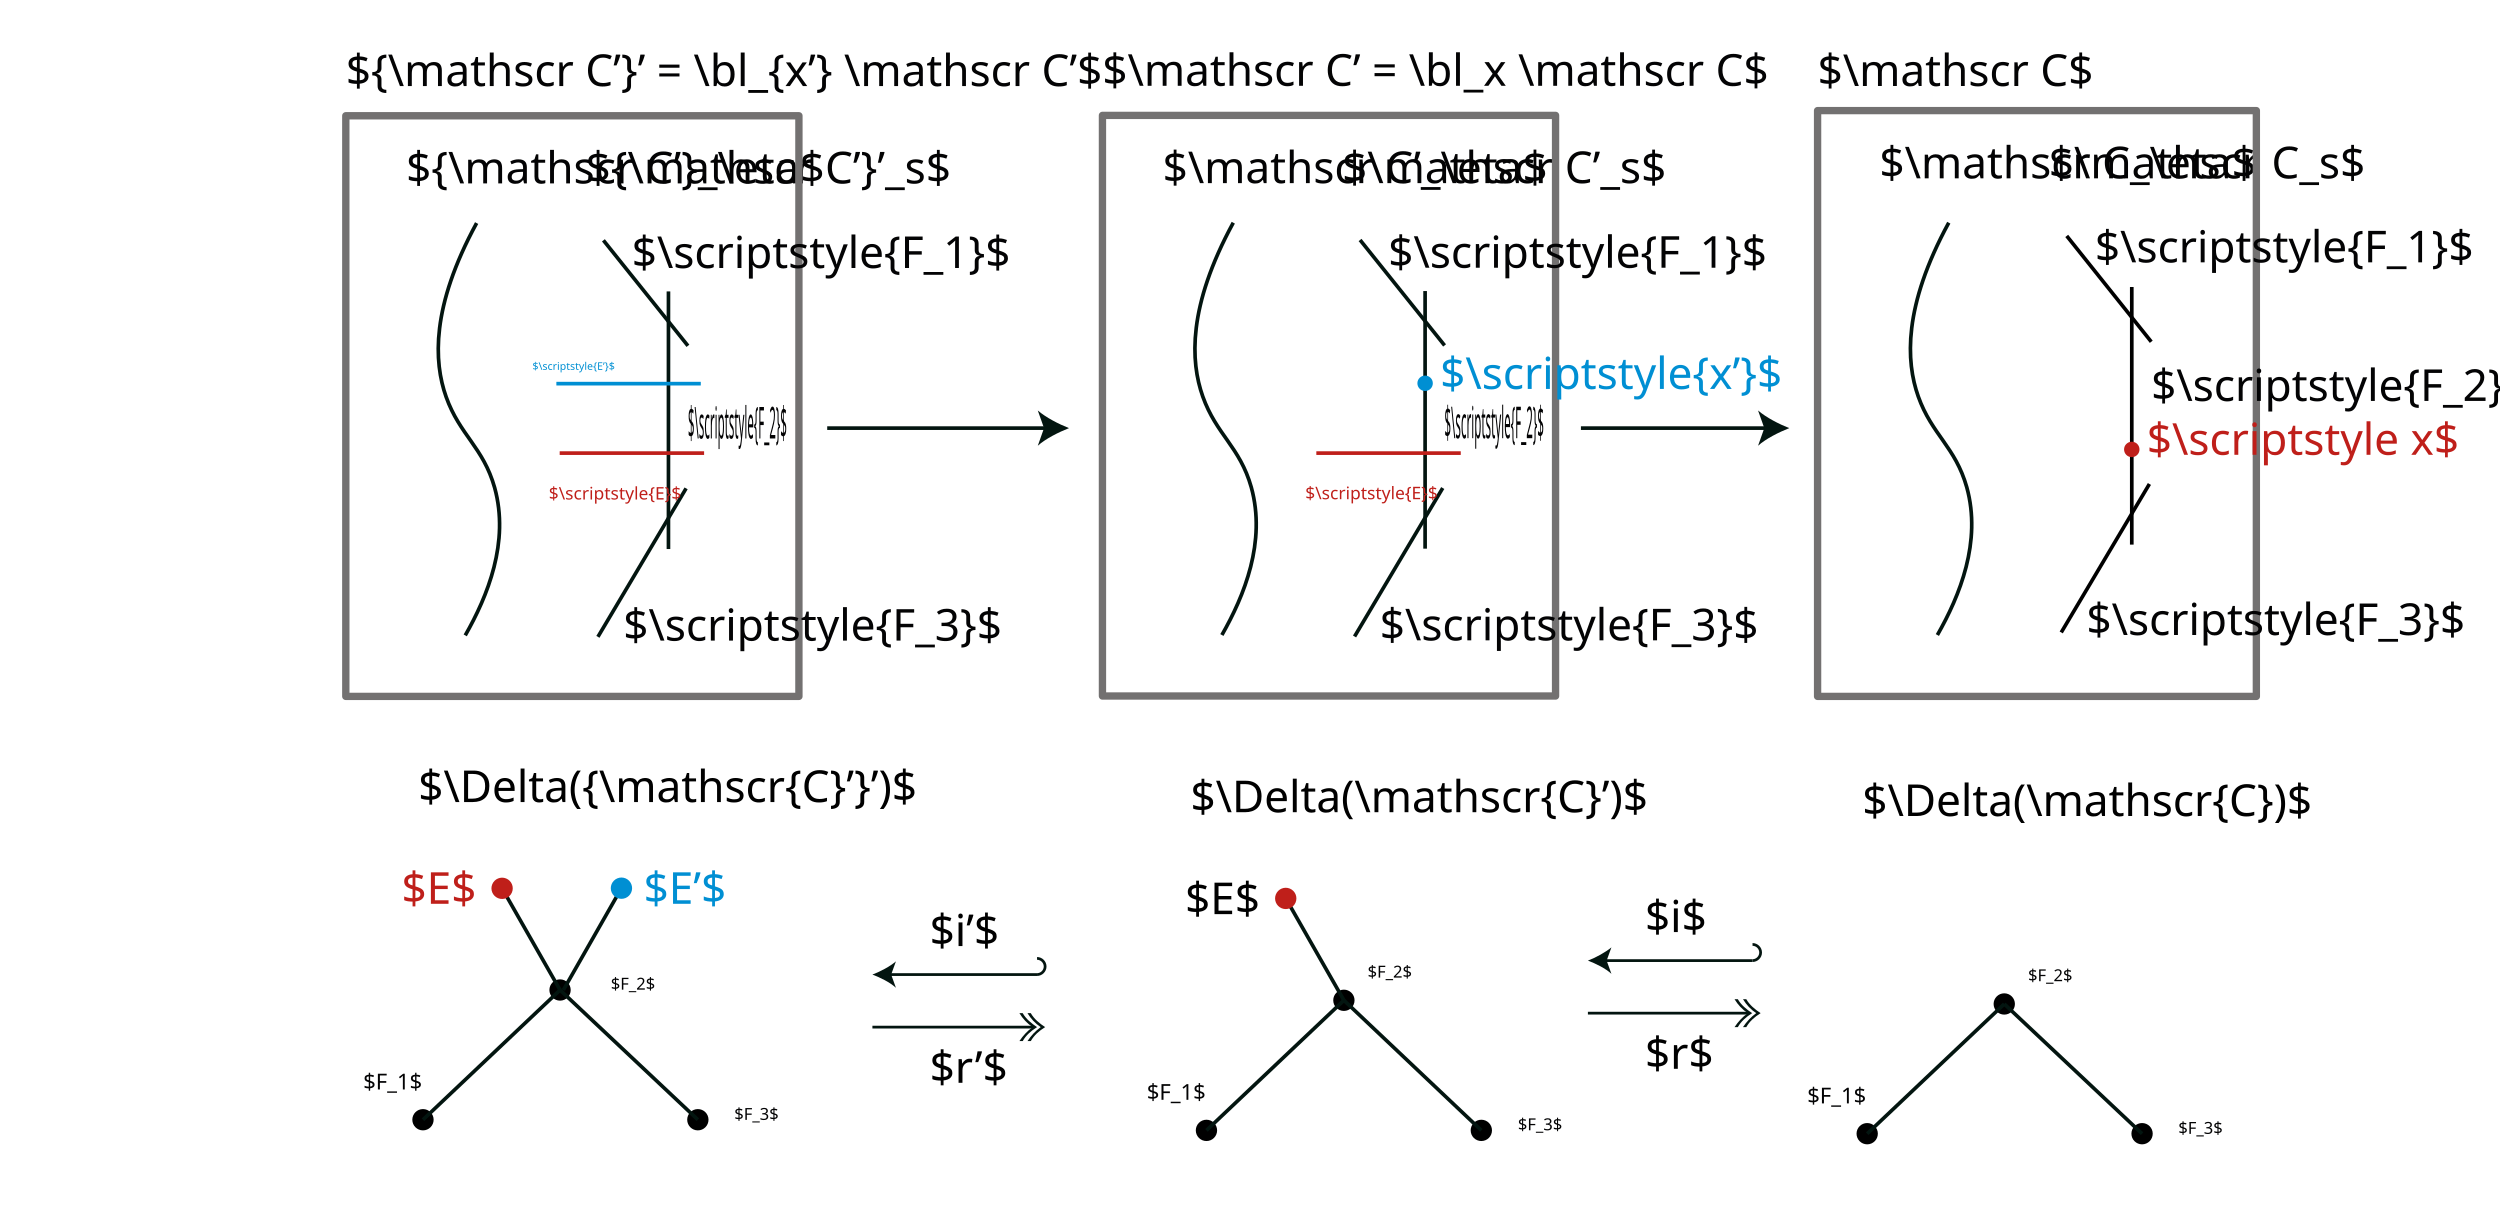
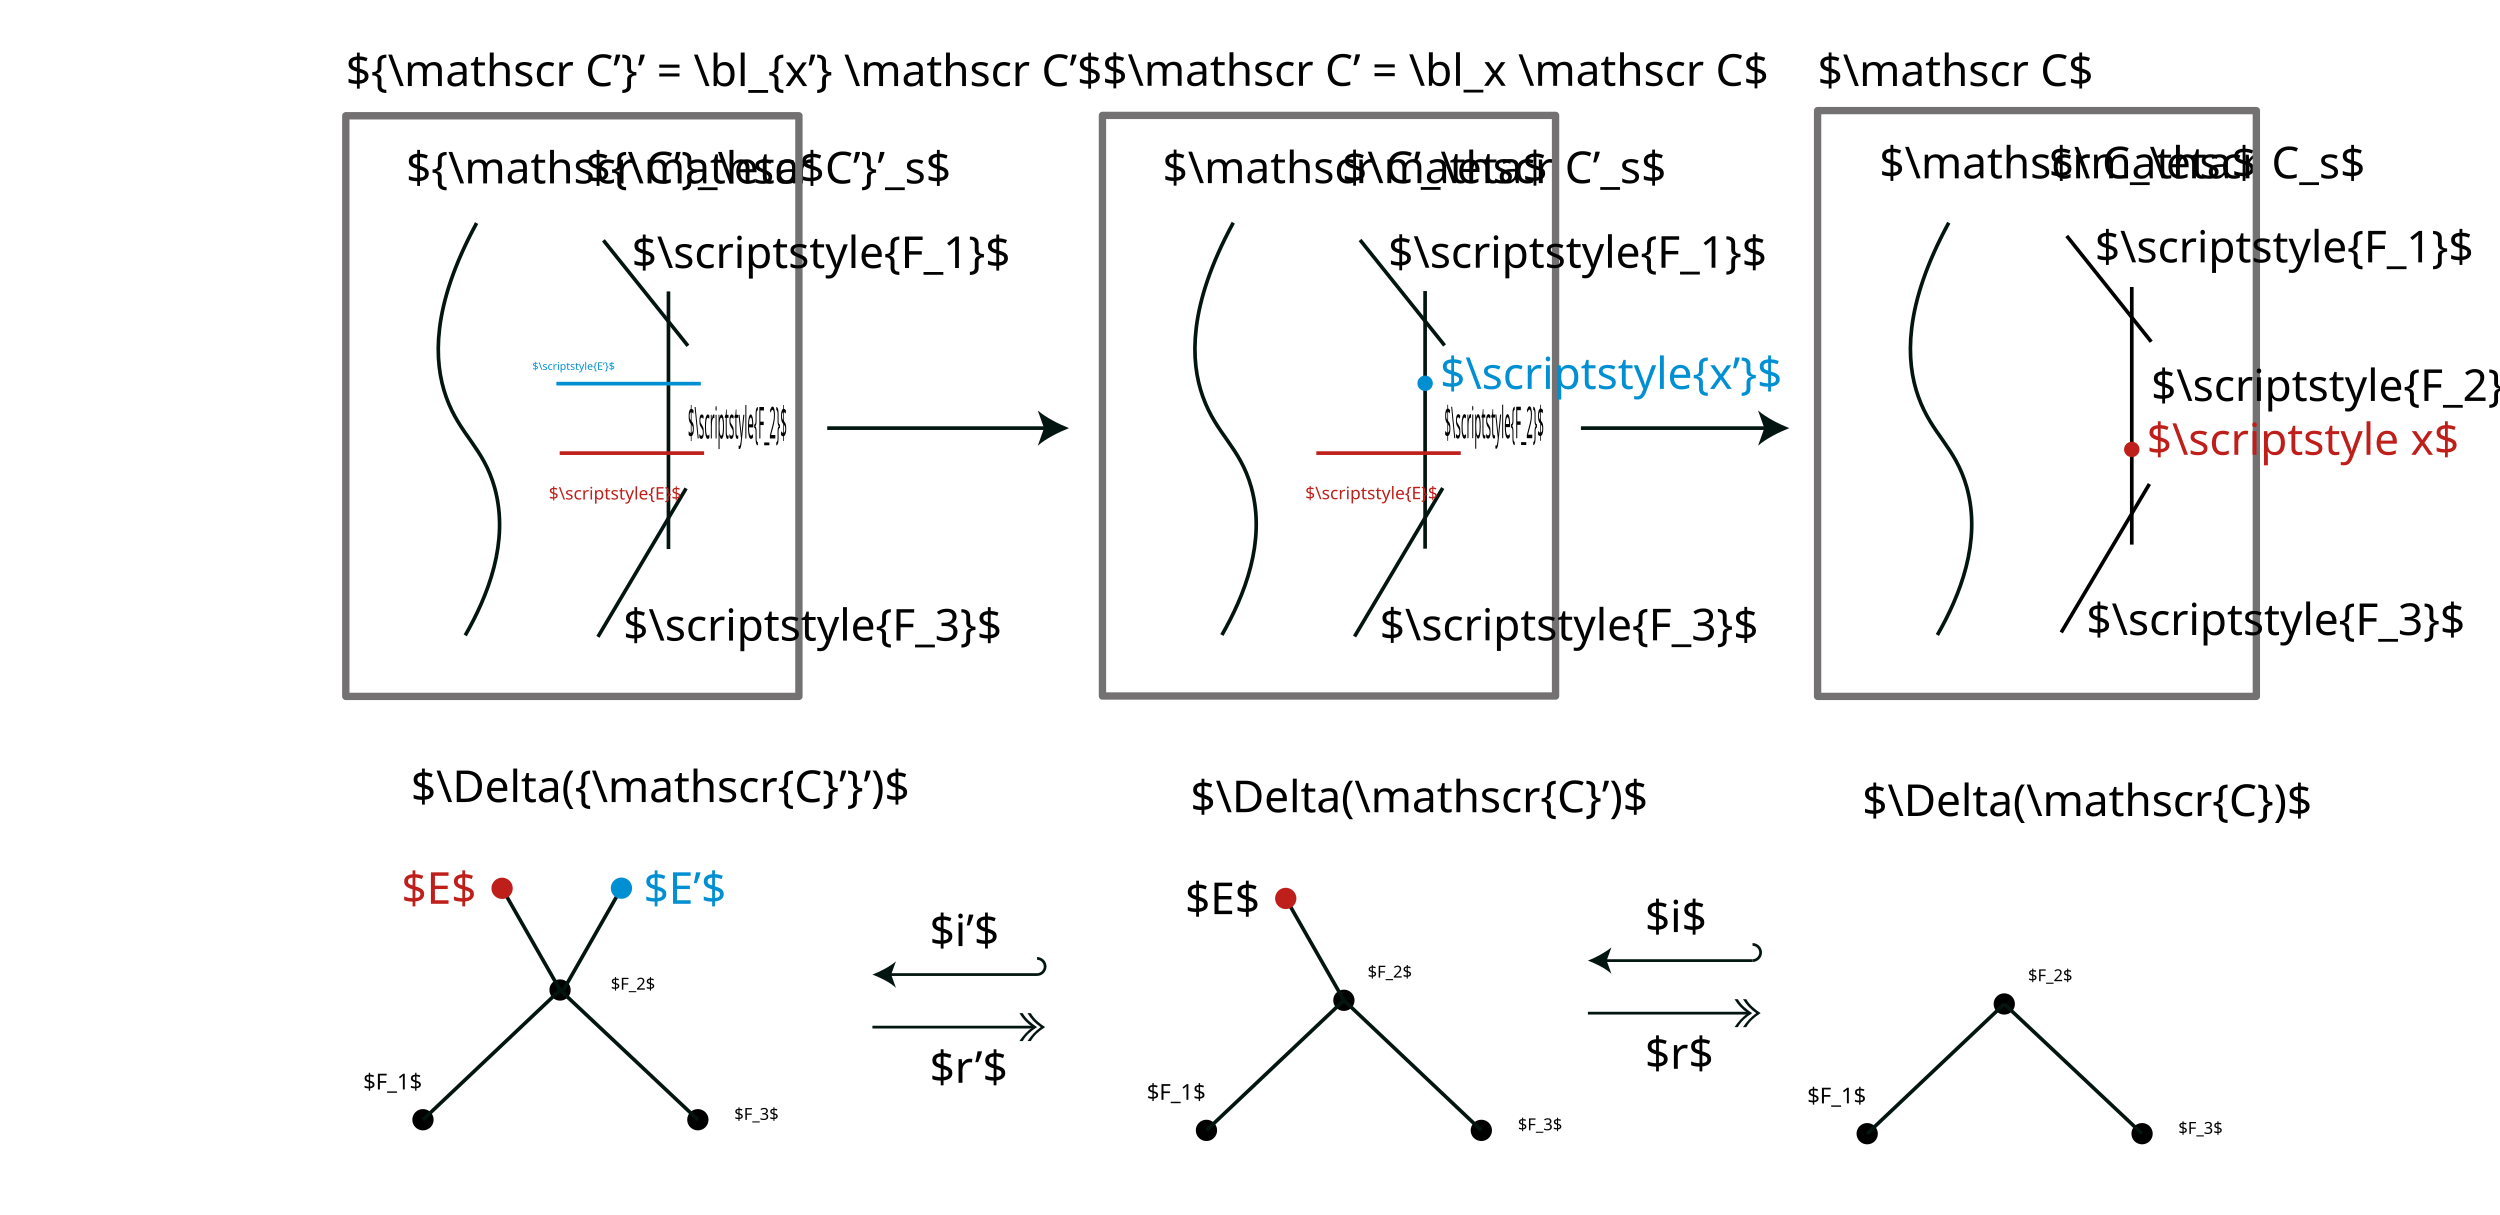
<svg xmlns="http://www.w3.org/2000/svg" version="1.1" id="svg8" x="0px" y="0px" viewBox="0 0 680.3 330.5" style="enable-background:new 0 0 680.3 330.5;" xml:space="preserve">
  <style type="text/css">
	.st0{fill:#030304;}
	.st1{font-family:'ArialMT';}
	.st2{font-size:12px;}
	.st3{fill:none;stroke:#737171;stroke-width:2;stroke-linecap:round;stroke-linejoin:round;stroke-miterlimit:10;}
	.st4{fill:none;stroke:#031510;stroke-miterlimit:10;}
	.st5{fill:none;stroke:#000000;stroke-miterlimit:10;}
	.st6{fill:#BF1F1A;}
	.st7{fill:none;stroke:#BF1F1A;stroke-miterlimit:10;}
	.st8{font-size:4.739px;}
	.st9{fill:#008FD3;}
	.st10{fill:none;stroke:#008FD3;stroke-miterlimit:10;}
	.st11{font-size:2.881px;}
	.st12{font-size:4.513px;}
	.st13{font-size:4.513px;}
	.st14{font-size:5.985px;}
	.st15{fill:none;stroke:#031510;stroke-width:0.75;stroke-miterlimit:10;}
	.st16{fill:#031510;}
</style>
  <g id="layer1" transform="translate(0,-177)">
</g>
  <text transform="matrix(1 0 0 1 299.9553 23.3448)" class="st0 st1 st2">$\mathscr C’ = \bl_x \mathscr C$</text>
  <text transform="matrix(1 0 0 1 316.3562 49.8254)" class="st0 st1 st2">$\mathscr C’_\eta$</text>
  <text transform="matrix(1 0 0 1 365.1938 49.8255)" class="st0 st1 st2">$\mathscr C’_s$</text>
  <rect x="300" y="31.4" class="st3" width="123.3" height="158" />
  <path class="st4" d="M335.6,60.6c-12.4,22.8-11.7,37.7-8.3,47.3c3.7,10.4,10.1,13.7,13.2,24.7c4.1,14.8-1.9,29.5-8,40.2" />
  <line class="st4" x1="392.6" y1="132.8" x2="368.6" y2="173.2" />
  <line class="st4" x1="387.8" y1="149.3" x2="387.8" y2="79.2" />
  <line class="st4" x1="370.1" y1="65.3" x2="393.1" y2="94" />
  <text transform="matrix(1 0 0 1 494.596 23.3938)" class="st0 st1 st2">$\mathscr C$</text>
  <text transform="matrix(1 0 0 1 511.4142 48.5252)" class="st0 st1 st2">$\mathscr C_\eta$</text>
  <text transform="matrix(1 0 0 1 557.4982 48.5249)" class="st0 st1 st2">$\mathscr C_s$</text>
  <rect x="494.6" y="30.1" class="st3" width="119.4" height="159.4" />
  <path class="st4" d="M530.3,60.6c-12.4,22.8-11.7,37.7-8.3,47.3c3.7,10.4,10.1,13.7,13.2,24.7c4.1,14.8-1.9,29.5-8,40.2" />
  <line class="st5" x1="584.9" y1="131.7" x2="560.9" y2="172.1" />
  <g>
    <g>
      <line class="st5" x1="580.1" y1="148.2" x2="580.1" y2="78.1" />
    </g>
  </g>
  <line class="st5" x1="562.4" y1="64.2" x2="585.4" y2="93" />
  <circle class="st6" cx="580.1" cy="122.3" r="2.1" />
  <text transform="matrix(1 0 0 1 584.1694 123.7517)" class="st6 st1 st2">$\scriptstyle x$</text>
  <g>
    <text transform="matrix(1 0 0 1 585.3546 109.1098)" class="st0 st1 st2">$\scriptstyle{F_2}$</text>
  </g>
  <line class="st7" x1="358.2" y1="123.3" x2="397.5" y2="123.3" />
  <text transform="matrix(1 0 0 1 355.1792 135.8505)" class="st6 st1 st8">$\scriptstyle{E}$</text>
  <g>
    <text transform="matrix(1 0 0 1 570.0504 71.3941)" class="st0 st1 st2">$\scriptstyle{F_1}$</text>
  </g>
  <g>
    <text transform="matrix(1 0 0 1 567.7438 172.7933)" class="st0 st1 st2">$\scriptstyle{F_3}$</text>
  </g>
  <g>
    <text transform="matrix(0.2627 0 0 1 393.0547 119.2425)" class="st0 st1 st2">$\scriptstyle{F_2}$</text>
  </g>
  <g>
    <text transform="matrix(1 0 0 1 377.7509 72.8557)" class="st0 st1 st2">$\scriptstyle{F_1}$</text>
  </g>
  <g>
    <text transform="matrix(1 0 0 1 375.4444 174.2548)" class="st0 st1 st2">$\scriptstyle{F_3}$</text>
  </g>
  <circle class="st9" cx="387.8" cy="104.3" r="2.1" />
  <text transform="matrix(1 0 0 1 391.8823 105.8404)" class="st9 st1 st2">$\scriptstyle{x’}$</text>
  <text transform="matrix(1 0 0 1 94.095 23.419)" class="st0 st1 st2">${\mathscr C’}’ = \bl_{x’} \mathscr C’$</text>
  <text transform="matrix(1 0 0 1 110.4959 49.8996)" class="st0 st1 st2">${\mathscr C’}_\eta$</text>
  <text transform="matrix(1 0 0 1 159.3335 49.8998)" class="st0 st1 st2">${\mathscr C’}’_s$</text>
  <rect x="94.1" y="31.5" class="st3" width="123.3" height="158" />
  <path class="st4" d="M129.7,60.7c-12.4,22.8-11.7,37.7-8.3,47.3c3.7,10.4,10.1,13.7,13.2,24.7c4.1,14.8-1.9,29.5-8,40.2" />
  <line class="st4" x1="186.7" y1="132.9" x2="162.7" y2="173.3" />
  <line class="st4" x1="181.9" y1="149.4" x2="181.9" y2="79.3" />
  <line class="st4" x1="164.2" y1="65.4" x2="187.2" y2="94.1" />
  <line class="st7" x1="152.3" y1="123.3" x2="191.6" y2="123.3" />
  <text transform="matrix(1 0 0 1 149.3189 135.9248)" class="st6 st1 st8">$\scriptstyle{E}$</text>
  <g>
    <text transform="matrix(0.2613 0 0 1 187.1953 119.3167)" class="st0 st1 st2">$\scriptstyle{F_2}$</text>
  </g>
  <g>
    <text transform="matrix(1 0 0 1 171.8906 72.9299)" class="st0 st1 st2">$\scriptstyle{F_1}$</text>
  </g>
  <g>
    <text transform="matrix(1 0 0 1 169.5842 174.329)" class="st0 st1 st2">$\scriptstyle{F_3}$</text>
  </g>
  <line class="st10" x1="151.4" y1="104.4" x2="190.7" y2="104.4" />
  <g>
    <text transform="matrix(1 0 0 1 144.8959 100.6474)" class="st9 st1 st11">$\scriptstyle{E’}$</text>
  </g>
  <circle cx="545.4" cy="273.2" r="2.9" />
  <g>
    <text transform="matrix(1 0 0 1 551.8684 267.0055)" class="st0 st1 st12">$F_2$</text>
  </g>
  <g>
    <text transform="matrix(1 0 0 1 592.761 308.5455)" class="st0 st1 st13">$F_3$</text>
  </g>
  <circle cx="508.1" cy="308.5" r="2.9" />
  <circle cx="582.9" cy="308.5" r="2.9" />
  <line class="st4" x1="508.1" y1="308.5" x2="545.4" y2="273.2" />
  <line class="st4" x1="582.9" y1="308.5" x2="545.4" y2="273.2" />
  <g>
    <text transform="matrix(1 0 0 1 491.7863 300.2613)" class="st0 st1 st14">$F_1$</text>
  </g>
  <text transform="matrix(1 0 0 1 506.7547 222.0552)" class="st1 st2">$\Delta(\mathscr{C})$</text>
  <g>
    <g>
      <line class="st15" x1="436.6" y1="261.4" x2="476.9" y2="261.4" />
      <g>
        <path class="st16" d="M432.1,261.4c2.1,0.8,4.8,2.1,6.4,3.6l-1.3-3.6l1.3-3.6C436.8,259.2,434.2,260.6,432.1,261.4z" />
      </g>
    </g>
  </g>
  <path class="st15" d="M476.9,261.4c1.2,0,2.2-1,2.2-2.2c0-1.2-1-2.2-2.2-2.2" />
  <text transform="matrix(1 0 0 1 447.6209 253.6332)" class="st1 st2">$i$</text>
  <g>
    <g>
      <line class="st15" x1="432.1" y1="275.7" x2="475.8" y2="275.7" />
      <g>
        <path class="st16" d="M475.2,271.9c0.9,1.6,2.4,2.8,3.9,3.8c-1.6,1-3,2.2-3.9,3.8h-0.9c1-1.5,2.2-2.8,3.6-3.8     c-1.5-1-2.7-2.3-3.6-3.8H475.2z" />
        <path class="st16" d="M472.9,271.9c0.9,1.6,2.4,2.8,3.9,3.8c-1.6,1-3,2.2-3.9,3.8H472c1-1.5,2.2-2.8,3.6-3.8     c-1.5-1-2.7-2.3-3.6-3.8H472.9z" />
      </g>
    </g>
  </g>
  <text transform="matrix(1 0 0 1 447.6211 290.8405)" class="st1 st2">$r$</text>
  <circle cx="365.7" cy="272.2" r="2.9" />
  <g>
    <text transform="matrix(1 0 0 1 372.1461 266.0227)" class="st0 st1 st12">$F_2$</text>
  </g>
  <g>
    <text transform="matrix(1 0 0 1 413.0387 307.5627)" class="st0 st1 st13">$F_3$</text>
  </g>
  <circle cx="328.3" cy="307.6" r="2.9" />
  <circle cx="403.1" cy="307.6" r="2.9" />
  <line class="st4" x1="328.3" y1="307.6" x2="365.7" y2="272.2" />
  <line class="st4" x1="403.1" y1="307.6" x2="365.7" y2="272.2" />
  <g>
    <text transform="matrix(1 0 0 1 312.0641 299.2786)" class="st0 st1 st14">$F_1$</text>
  </g>
  <text transform="matrix(1 0 0 1 323.9321 221.0212)" class="st1 st2">$\Delta(\mathscr{C}’)$</text>
  <text transform="matrix(1 0 0 1 322.4716 248.7618)" class="st1 st2">$E$</text>
  <line class="st4" x1="365.7" y1="272.2" x2="349.9" y2="244.5" />
  <g>
    <g>
      <line class="st15" x1="241.9" y1="265.2" x2="282.2" y2="265.2" />
      <g>
        <path class="st16" d="M237.4,265.2c2.1,0.8,4.8,2.1,6.4,3.6l-1.3-3.6l1.3-3.6C242.2,263,239.5,264.4,237.4,265.2z" />
      </g>
    </g>
  </g>
  <path class="st15" d="M282.2,265.2c1.2,0,2.2-1,2.2-2.2c0-1.2-1-2.2-2.2-2.2" />
  <text transform="matrix(1 0 0 1 252.9622 257.4364)" class="st1 st2">$i’$</text>
  <g>
    <g>
      <line class="st15" x1="237.4" y1="279.5" x2="281.1" y2="279.5" />
      <g>
        <path class="st16" d="M280.5,275.7c0.9,1.6,2.4,2.8,3.9,3.8c-1.6,1-3,2.2-3.9,3.8h-0.9c1-1.5,2.2-2.8,3.6-3.8     c-1.5-1-2.7-2.3-3.6-3.8H280.5z" />
        <path class="st16" d="M278.3,275.7c0.9,1.6,2.4,2.8,3.9,3.8c-1.6,1-3,2.2-3.9,3.8h-0.9c1-1.5,2.2-2.8,3.6-3.8     c-1.5-1-2.7-2.3-3.6-3.8H278.3z" />
      </g>
    </g>
  </g>
  <text transform="matrix(1 0 0 1 252.9625 294.6437)" class="st1 st2">$r’$</text>
  <circle cx="152.4" cy="269.4" r="2.9" />
  <g>
    <text transform="matrix(1 0 0 1 166.2006 269.3018)" class="st0 st1 st12">$F_2$</text>
  </g>
  <g>
    <text transform="matrix(1 0 0 1 199.806 304.7421)" class="st0 st1 st13">$F_3$</text>
  </g>
  <circle cx="115.1" cy="304.7" r="2.9" />
  <circle cx="189.9" cy="304.7" r="2.9" />
  <line class="st4" x1="115.1" y1="304.7" x2="152.4" y2="269.4" />
  <line class="st4" x1="189.9" y1="304.7" x2="152.4" y2="269.4" />
  <g>
    <text transform="matrix(1 0 0 1 98.8314 296.4579)" class="st0 st1 st14">$F_1$</text>
  </g>
-   <text transform="matrix(1 0 0 1 113.7997 218.2518)" class="st1 st2">$\Delta({\mathscr{C}’}’)$</text>
+   <text transform="matrix(1 0 0 1 111.7997 218.2518)" class="st1 st2">$\Delta({\mathscr{C}’}’)$</text>
  <text transform="matrix(1 0 0 1 109.2389 245.9411)" class="st6 st1 st2">$E$</text>
  <line class="st4" x1="152.4" y1="269.4" x2="136.6" y2="241.7" />
  <g>
    <text transform="matrix(1 0 0 1 175.1233 245.9411)" class="st9 st1 st2">$E’$</text>
  </g>
  <line class="st4" x1="153.3" y1="269.4" x2="169.1" y2="241.7" />
  <ellipse transform="matrix(0.3827 -0.9239 0.9239 0.3827 -138.951 275.4373)" class="st6" cx="136.6" cy="241.7" rx="2.9" ry="2.9" />
  <ellipse transform="matrix(0.9239 -0.3827 0.3827 0.9239 -79.6227 83.1013)" class="st9" cx="169.1" cy="241.7" rx="2.9" ry="2.9" />
  <ellipse transform="matrix(0.3827 -0.9239 0.9239 0.3827 -9.9248 474.1799)" class="st6" cx="349.9" cy="244.5" rx="2.9" ry="2.9" />
  <g>
    <g>
      <line class="st4" x1="430.2" y1="116.5" x2="480.9" y2="116.5" />
      <g>
        <path class="st16" d="M486.9,116.5c-2.8,1.1-6.4,2.9-8.5,4.8l1.7-4.8l-1.7-4.8C480.6,113.6,484.1,115.4,486.9,116.5z" />
      </g>
    </g>
  </g>
  <g>
    <g>
      <line class="st4" x1="225.1" y1="116.5" x2="284.9" y2="116.5" />
      <g>
        <path class="st16" d="M290.9,116.5c-2.8,1.1-6.4,2.9-8.5,4.8l1.7-4.8l-1.7-4.8C284.6,113.6,288.1,115.4,290.9,116.5z" />
      </g>
    </g>
  </g>
</svg>
